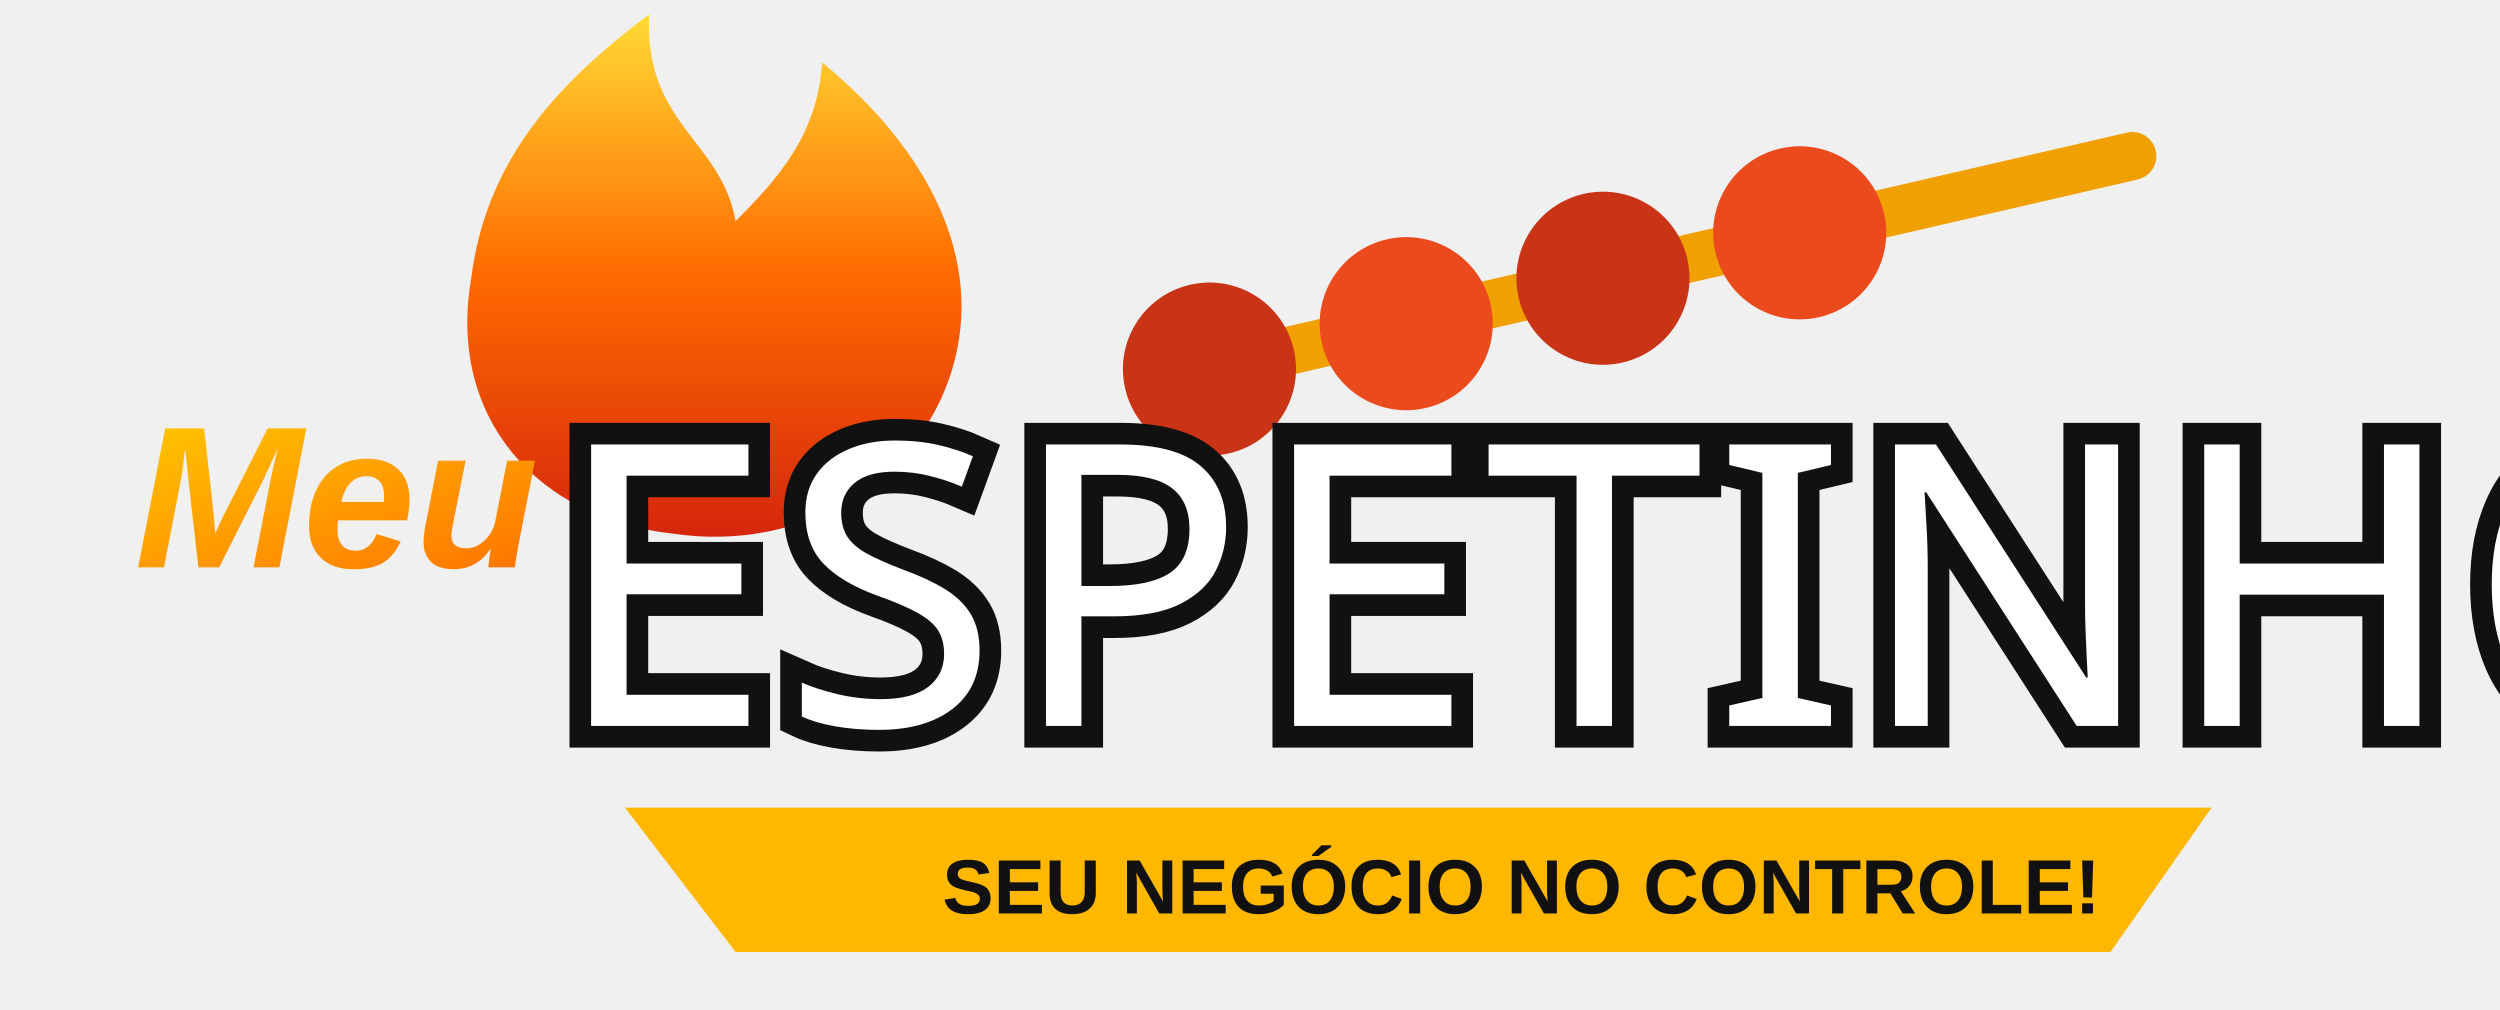
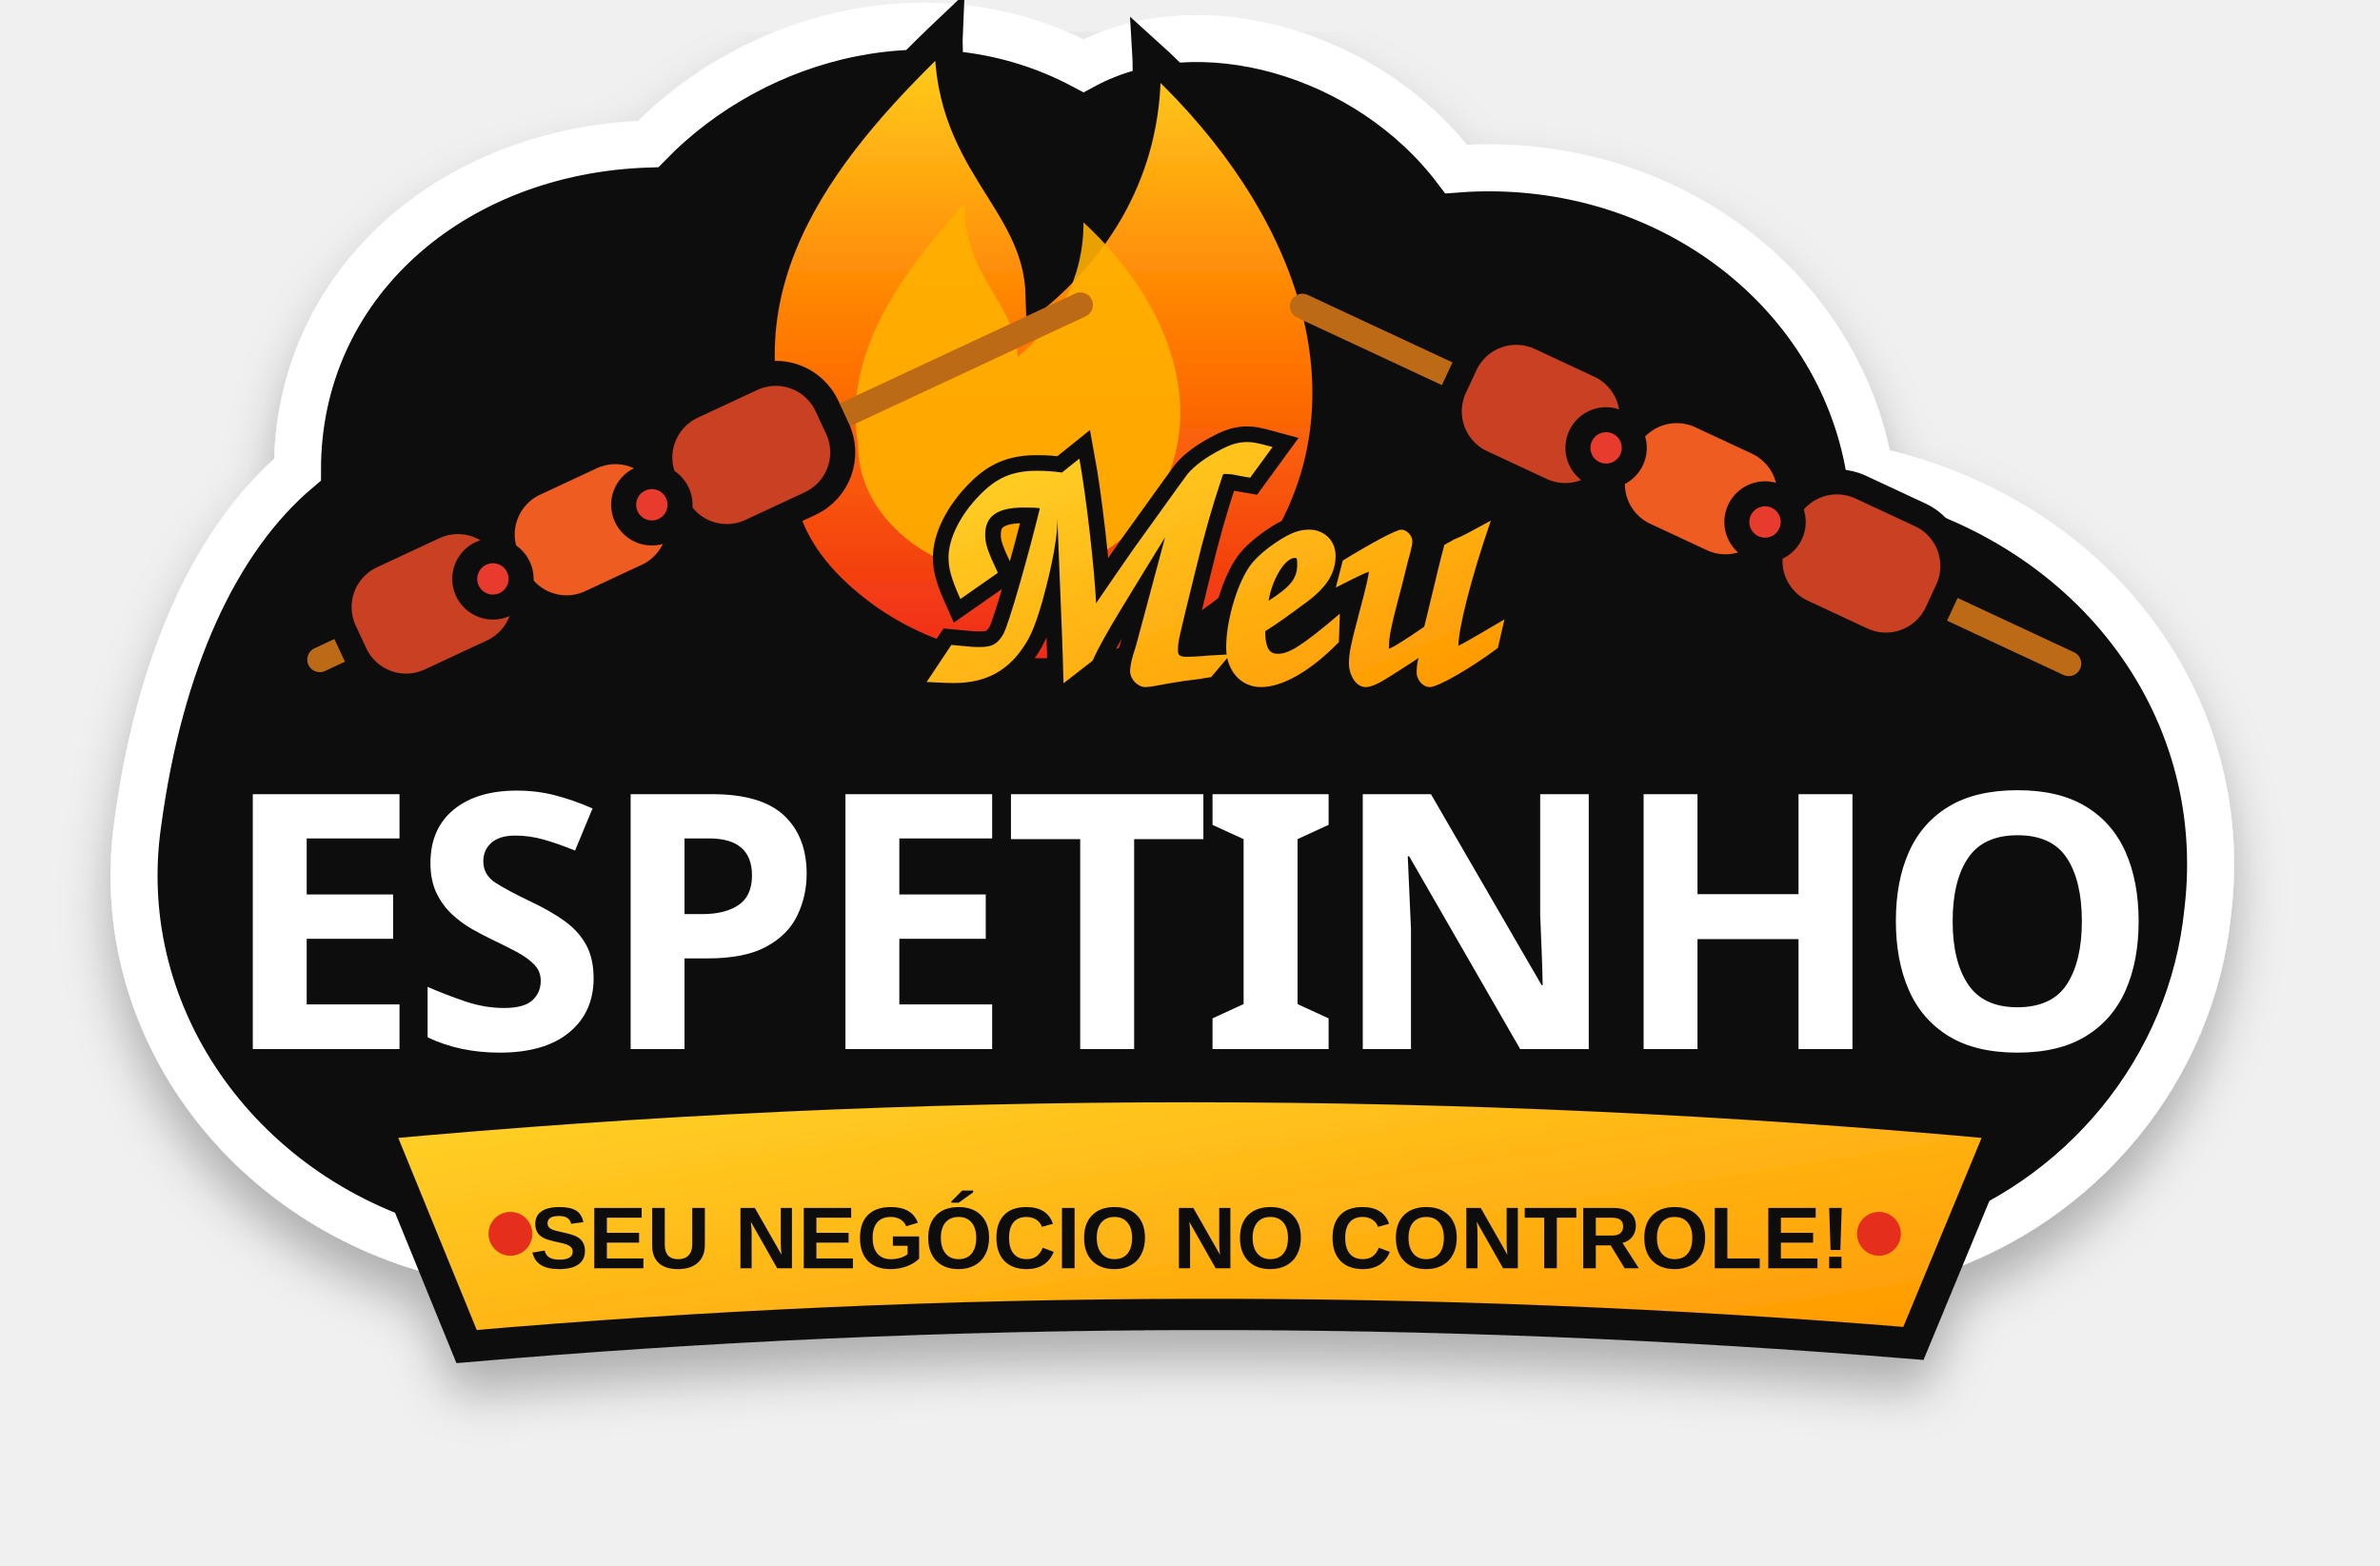
- <svg xmlns="http://www.w3.org/2000/svg" viewBox="0 0 520 210" role="img" aria-labelledby="t d">
+ <svg xmlns="http://www.w3.org/2000/svg" viewBox="0 0 760 500" role="img" aria-labelledby="t d">
  <defs>
-     <linearGradient id="g" x1="0" y1="0" x2="1" y2="1">
-       <stop stop-color="#ffc400" />
-       <stop offset="1" stop-color="#ff7400" />
+     <linearGradient id="fire" x1="0" y1="0" x2="0" y2="1">
+       <stop stop-color="#ffd51f" />
+       <stop offset=".48" stop-color="#ff7a00" />
+       <stop offset="1" stop-color="#ef2818" />
    </linearGradient>
-     <linearGradient id="f" x1=".5" y1="0" x2=".5" y2="1">
-       <stop stop-color="#ffdb35" />
-       <stop offset=".5" stop-color="#ff6a00" />
-       <stop offset="1" stop-color="#d5260d" />
+     <linearGradient id="gold" x1="0" y1="0" x2="1" y2="1">
+       <stop stop-color="#ffd52a" />
+       <stop offset="1" stop-color="#ff9700" />
    </linearGradient>
+     <filter id="s">
+       <feDropShadow dx="0" dy="10" stdDeviation="8" flood-opacity=".28" />
+     </filter>
  </defs>
-   <path d="M98 58c3-24 17-40 37-55-1 23 15 26 18 43 9-9 17-18 18-33 22 18 34 41 27 64-7 23-31 38-58 34-28-3-47-24-42-53z" fill="url(#f)" />
-   <g transform="rotate(-13 320 62)">
-     <rect x="235" y="56" width="217" height="10" rx="5" fill="#f0a000" />
-     <circle cx="250" cy="61" r="18" fill="#c93417" />
-     <circle cx="292" cy="61" r="18" fill="#eb4a1d" />
-     <circle cx="334" cy="61" r="18" fill="#c93417" />
-     <circle cx="376" cy="61" r="18" fill="#eb4a1d" />
+   <g filter="url(#s)">
+     <path d="M95 150C95 91 144 48 207 46c35-36 92-50 139-25 37-20 91-4 119 33 65-5 122 37 132 96 70 15 116 74 108 141-5 50-40 93-89 109H141C78 384 35 326 44 263c7-52 25-91 51-113z" fill="#0b0b0b" stroke="#fff" stroke-width="15" />
+     <path d="M249 146c-21-57 16-101 54-137-2 43 28 54 29 85 22-19 36-45 34-78 49 44 72 102 48 151-23 47-89 63-136 31-20-14-31-31-29-52z" fill="url(#fire)" stroke="#111" stroke-width="9" />
+     <path d="M274 142c-5-29 14-55 34-77 0 24 16 31 17 49 13-11 21-25 21-43 29 27 39 61 24 87-15 27-52 34-78 16-11-8-18-19-18-32z" fill="#ffb000" opacity=".9" />
+     <g stroke="#111" stroke-width="8" stroke-linecap="round">
+       <g transform="rotate(-25 200 165)">
+         <path d="M92 165h268" stroke="#bd6b13" />
+         <rect x="103" y="142" width="58" height="44" rx="18" fill="#c94120" />
+         <rect x="160" y="143" width="56" height="42" rx="18" fill="#ef5b22" />
+         <rect x="216" y="142" width="57" height="44" rx="18" fill="#c94120" />
+         <circle cx="153" cy="165" r="9" fill="#e83b2e" />
+         <circle cx="209" cy="165" r="9" fill="#e83b2e" />
+       </g>
+       <g transform="rotate(25 560 165)">
+         <path d="M401 165h270" stroke="#bd6b13" />
+         <rect x="456" y="142" width="57" height="44" rx="18" fill="#c94120" />
+         <rect x="513" y="143" width="56" height="42" rx="18" fill="#ef5b22" />
+         <rect x="569" y="142" width="57" height="44" rx="18" fill="#c94120" />
+         <circle cx="508" cy="165" r="9" fill="#e83b2e" />
+         <circle cx="564" cy="165" r="9" fill="#e83b2e" />
+       </g>
+     </g>
+     <text x="380" y="218" text-anchor="middle" font-family="Brush Script MT,Segoe Script,cursive" font-size="108" font-weight="800" font-style="italic" fill="url(#gold)" stroke="#111" stroke-width="10" paint-order="stroke">Meu</text>
+     <text x="380" y="335" text-anchor="middle" font-family="Arial Black,Impact,sans-serif" font-size="114" font-weight="900" letter-spacing="-3" fill="#fff" stroke="#111" stroke-width="15" paint-order="stroke">ESPETINHO</text>
+     <path d="M120 359Q380 335 640 359l-29 70Q380 410 149 430z" fill="url(#gold)" stroke="#111" stroke-width="10" />
+     <text x="380" y="405" text-anchor="middle" font-family="Arial Black,Arial,sans-serif" font-size="28" font-weight="900" fill="#111">SEU NEGÓCIO NO CONTROLE!</text>
+     <circle cx="163" cy="394" r="7" fill="#e52f1d" />
+     <circle cx="600" cy="394" r="7" fill="#e52f1d" />
  </g>
-   <text x="28" y="118" font-family="Trebuchet MS,Arial,sans-serif" font-size="42" font-weight="900" font-style="italic" fill="url(#g)">Meu</text>
-   <text x="115" y="151" font-family="Impact,Arial Black,sans-serif" font-size="82" letter-spacing="2" fill="#fff" stroke="#111" stroke-width="9" paint-order="stroke">ESPETINHO</text>
-   <path d="M130 168h330l-21 30H153z" fill="#ffb700" />
-   <text x="196" y="190" font-family="Arial,sans-serif" font-size="16" font-weight="900" fill="#111">SEU NEGÓCIO NO CONTROLE!</text>
</svg>
